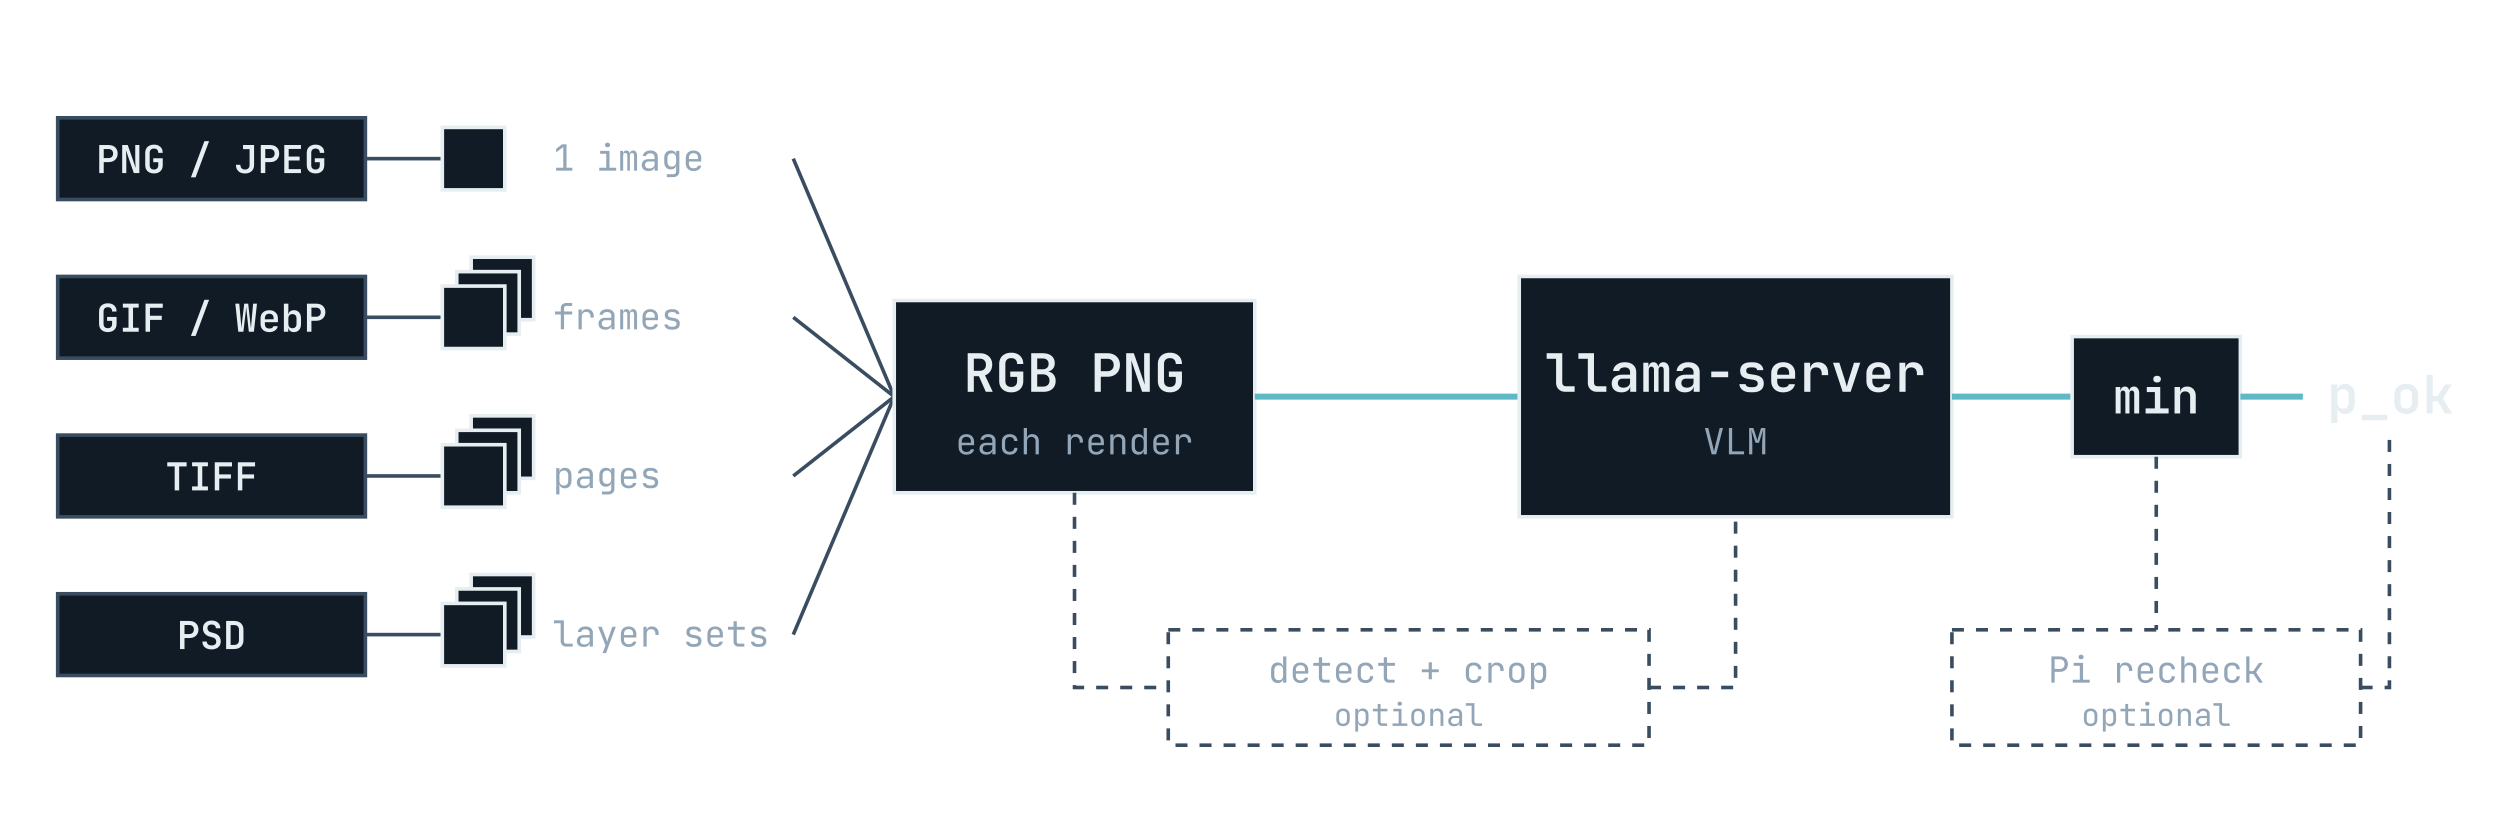
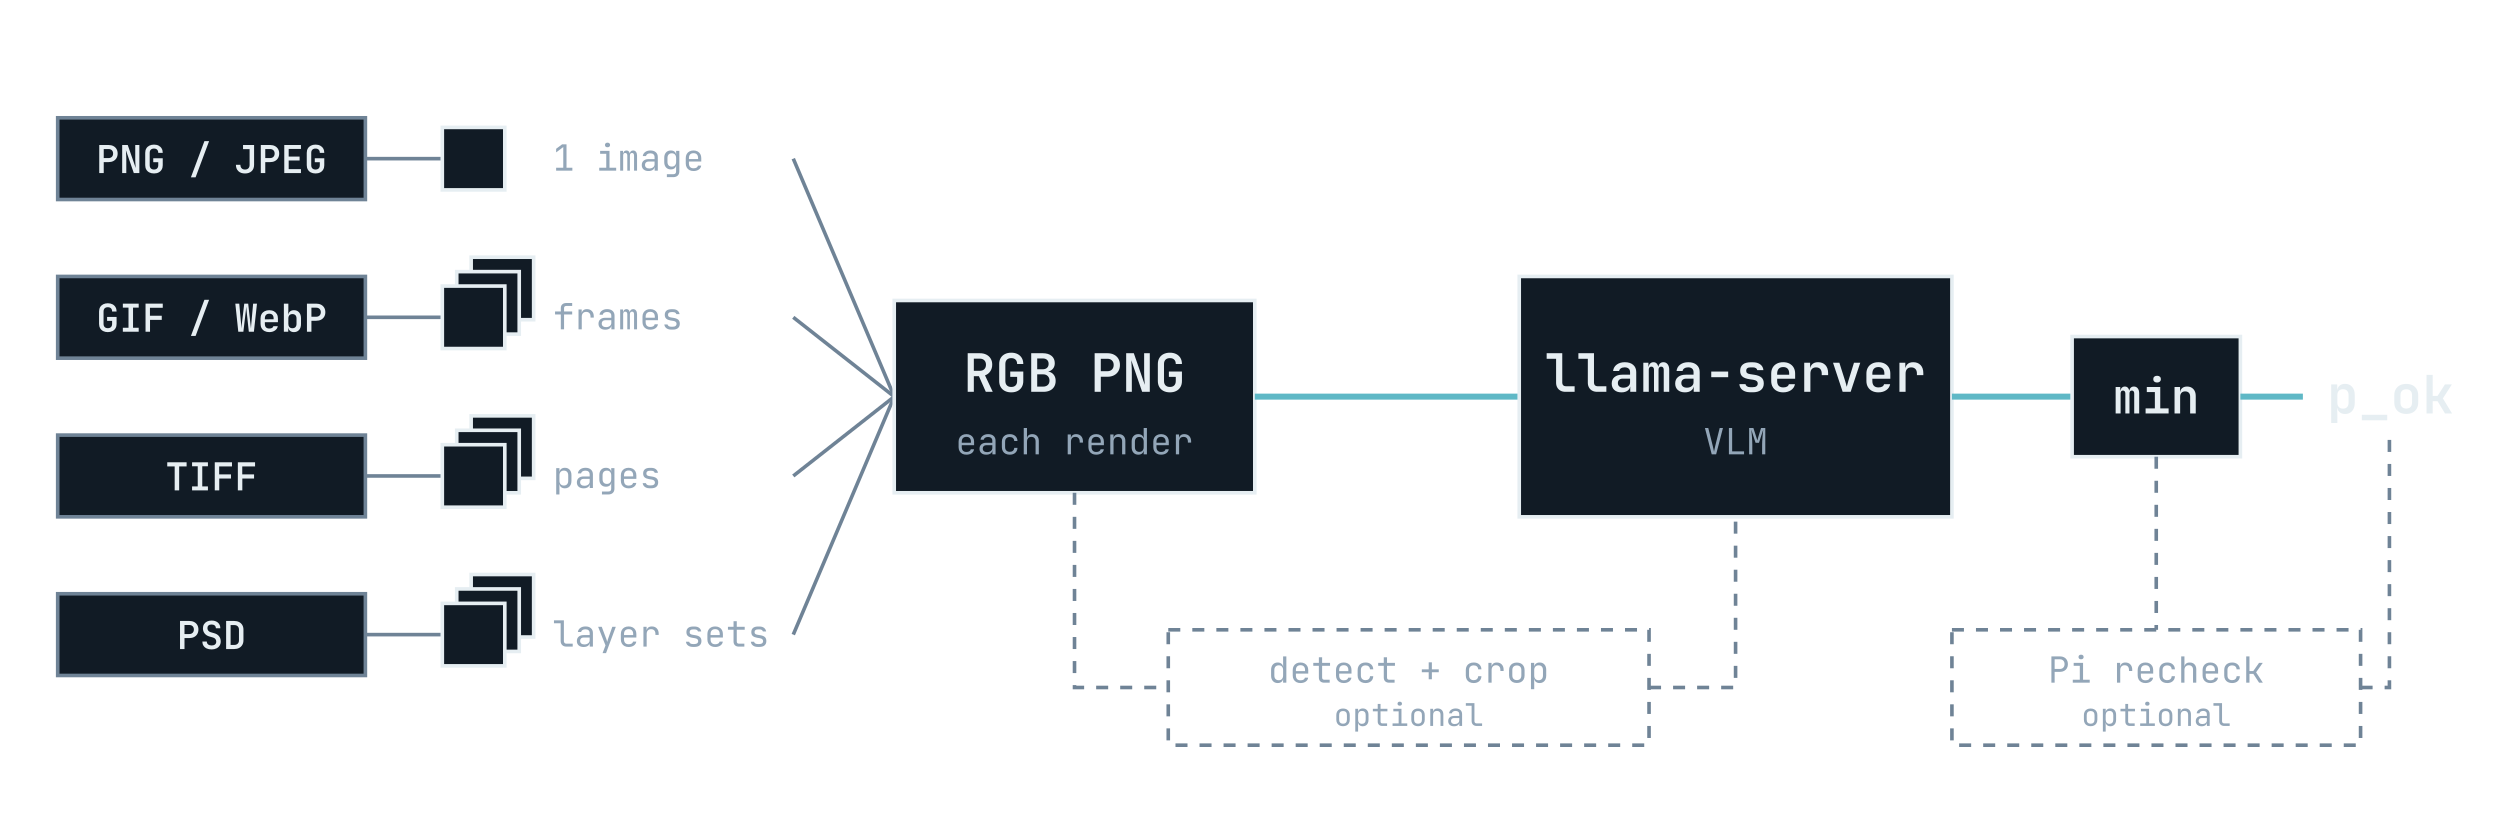
<svg xmlns="http://www.w3.org/2000/svg" width="1040" height="340" viewBox="0 0 1040 340" role="img" aria-labelledby="t">
  <defs>
    <path id="b80" d="M80.5 0V-730H321.7Q393.7 -730 447 -702.5Q500.2 -675 529.5 -625.1Q558.9 -575.2 558.9 -507.5Q558.9 -440.7 529.4 -390.4Q499.9 -340.2 446.8 -312.6Q393.8 -285 321.7 -285H197V0ZM197 -389.9H321.7Q375.7 -389.9 408.1 -421.9Q440.6 -453.9 440.6 -507.5Q440.6 -561.5 408.1 -593.3Q375.7 -625.1 321.7 -625.1H197Z" />
    <path id="b78" d="M76.7 0V-730H221.1L429 -131.6Q426.6 -161.9 423.4 -203.7Q420.2 -245.5 418.3 -289.5Q416.4 -333.6 416.4 -368.7V-730H523.3V0H378.9L172.4 -598.4Q174.9 -570.9 177.3 -531.1Q179.8 -491.3 181.7 -448.8Q183.6 -406.3 183.6 -370.2V0Z" />
    <path id="b71" d="M304.2 10Q234.9 10 183.5 -16.1Q132.1 -42.2 103.9 -90.6Q75.6 -139 75.6 -204.4V-525.6Q75.6 -592 103.9 -639.9Q132.1 -687.8 183.5 -713.9Q234.9 -740 304.2 -740Q373.5 -740 424.4 -713.6Q475.3 -687.2 503.3 -639.4Q531.3 -591.7 531.3 -525.6H414.7Q414.7 -579.6 385.7 -608.5Q356.6 -637.3 303.9 -637.3Q251.2 -637.3 221.7 -608.7Q192.2 -580 192.2 -526.1V-204.4Q192.2 -150.9 221.7 -121.5Q251.2 -92.1 303.9 -92.1Q356.6 -92.1 385.7 -121.5Q414.7 -151 414.7 -204.6V-282.5H284.4V-384.4H531.3V-204.4Q531.3 -139.4 503.3 -91.1Q475.3 -42.8 424.4 -16.4Q373.5 10 304.2 10Z" />
    <path id="b47" d="M63.9 110 414.5 -830H536.1L185.5 110Z" />
    <path id="b74" d="M270 10.4Q160.6 10.4 97.3 -50.1Q33.9 -110.7 33.9 -214.4H150.5Q150.5 -156.7 182.2 -124.2Q214 -91.7 270 -91.7Q326 -91.7 357.8 -123.8Q389.5 -155.8 389.5 -213.5V-622.3H218.9V-730H506.1V-213.5Q506.1 -109.7 442.6 -49.6Q379.1 10.4 270 10.4Z" />
    <path id="b69" d="M91.1 0V-730H524.4V-627.6H205.8V-429.1H489.4V-327.3H205.8V-102.4H524.4V0Z" />
    <path id="r49" d="M90 0V-82H288V-655L90 -507V-607L255 -730H378V-82H540V0Z" />
    <path id="r105" d="M85 0V-82H280V-468H110V-550H370V-82H555V0ZM315 -649Q282 -649 263 -666Q244 -683 244 -712Q244 -742 263 -759.5Q282 -777 315 -777Q348 -777 367 -759.5Q386 -742 386 -712Q386 -683 367 -666Q348 -649 315 -649Z" />
    <path id="r109" d="M66 0V-550H145V-484H163L149 -460Q149 -506 173.5 -533Q198 -560 240 -560Q286 -560 311 -526Q336 -492 336 -430L309 -484H351L332 -460Q332 -506 357.5 -533Q383 -560 425 -560Q477 -560 505.5 -521Q534 -482 534 -418V0H451V-419Q451 -453 436.5 -472Q422 -491 394 -491Q367 -491 351.5 -472.5Q336 -454 336 -420V0H264V-419Q264 -454 248.5 -472.5Q233 -491 205 -491Q177 -491 163 -472.5Q149 -454 149 -420V0Z" />
    <path id="r97" d="M252 10Q165 10 115 -34.5Q65 -79 65 -155Q65 -232 115 -276Q165 -320 250 -320H420V-375Q420 -426 389.5 -453.5Q359 -481 303 -481Q254 -481 221 -460.5Q188 -440 183 -405H93Q102 -476 160 -518Q218 -560 305 -560Q400 -560 455 -511Q510 -462 510 -378V0H422V-105H407L422 -120Q422 -60 375.5 -25Q329 10 252 10ZM274 -61Q338 -61 379 -93Q420 -125 420 -175V-253H252Q207 -253 181 -228Q155 -203 155 -160Q155 -114 186.5 -87.5Q218 -61 274 -61Z" />
    <path id="r103" d="M161 180V98H336Q378 98 397.5 79Q417 60 417 20V-50L419 -150H401L418 -165Q418 -105 378 -70Q338 -35 271 -35Q186 -35 137 -90.5Q88 -146 88 -240V-356Q88 -450 137 -505Q186 -560 271 -560Q338 -560 378 -525Q418 -490 418 -430L401 -445H418V-550H507V20Q507 94 461.5 137Q416 180 335 180ZM298 -113Q354 -113 386 -148Q418 -183 418 -245V-350Q418 -412 386 -447Q354 -482 298 -482Q241 -482 209.5 -448Q178 -414 178 -350V-245Q178 -181 209.5 -147Q241 -113 298 -113Z" />
    <path id="r101" d="M300 10Q235 10 186.5 -16Q138 -42 111.5 -89.5Q85 -137 85 -200V-350Q85 -414 111.5 -461Q138 -508 186.5 -534Q235 -560 300 -560Q365 -560 413.5 -534Q462 -508 488.5 -461Q515 -414 515 -350V-253H173V-200Q173 -135 206 -100.5Q239 -66 300 -66Q352 -66 384 -84.5Q416 -103 423 -140H513Q504 -71 445.5 -30.5Q387 10 300 10ZM427 -313V-350Q427 -415 394.5 -450Q362 -485 300 -485Q239 -485 206 -450Q173 -415 173 -350V-321H434Z" />
    <path id="b73" d="M93.9 0V-103.2H241.2V-626.8H93.9V-730H506.1V-626.8H358.8V-103.2H506.1V0Z" />
    <path id="b70" d="M83.9 0V-730.6H531.6V-622.9H198.5V-415.7H505.6V-308.1H200.5V0Z" />
    <path id="b87" d="M95.3 0 18.4 -730H120.7L167.8 -213Q169.3 -194.6 170.9 -170.2Q172.4 -145.8 173.9 -121.9Q175.4 -98 175.4 -80.5Q177.4 -98 179.4 -121.9Q181.3 -145.8 184 -170.2Q186.8 -194.6 188.9 -213L250.7 -730H353L410.6 -213Q413.1 -194.6 415.6 -170.2Q418.1 -145.8 421.1 -121.9Q424 -98 425.4 -80.5Q426.4 -98 427.7 -121.9Q429 -145.8 430.8 -170.2Q432.7 -194.6 434.2 -213L481.1 -730H581.6L501.4 0H369.4L313.1 -521.2Q311.1 -541.6 308.8 -566Q306.6 -590.4 304.6 -614.3Q302.6 -638.2 301.1 -655.1Q300.1 -638.2 297.8 -614.3Q295.6 -590.4 293.6 -566Q291.6 -541.6 289 -521.2L227.8 0Z" />
    <path id="b101" d="M300.4 10Q231.9 10 180.7 -16.7Q129.6 -43.3 101.8 -91.7Q73.9 -140.1 73.9 -204.4V-345.6Q73.9 -410.5 101.8 -458.6Q129.6 -506.7 180.7 -533.3Q231.9 -560 300.4 -560Q369 -560 419.7 -533.3Q470.4 -506.7 498.2 -458.6Q526.1 -410.5 526.1 -345.6V-247.2H186.3V-204.4Q186.3 -145.2 215.7 -114.2Q245.2 -83.3 301.3 -83.3Q345.8 -83.3 373.2 -98.9Q400.5 -114.5 407.5 -144.4H522.7Q509.8 -74.1 449 -32Q388.3 10 300.4 10ZM413.7 -314.8V-346.5Q413.7 -405.3 385.2 -436.7Q356.7 -468.2 300.4 -468.2Q244.8 -468.2 215.5 -436.3Q186.3 -404.4 186.3 -345.6V-322.8L422.1 -323.7Z" />
    <path id="b98" d="M343.1 10Q275.1 10 234.9 -27.8Q194.8 -65.7 194.8 -132.2L220.4 -105H194.8V0H80.5V-730H197V-574.4L193.7 -445H220.4L194.8 -417.8Q194.8 -483.8 235.2 -521.9Q275.6 -560 343.1 -560Q426.1 -560 476.1 -503.5Q526.1 -446.9 526.1 -350.6V-198.9Q526.1 -102.7 476.1 -46.3Q426.1 10 343.1 10ZM302.4 -91Q352.8 -91 381.2 -120.4Q409.5 -149.7 409.5 -204.4V-345.6Q409.5 -400.3 381.2 -429.6Q352.8 -459 302.4 -459Q253.6 -459 225.3 -429.1Q197 -399.2 197 -345.6V-204.4Q197 -150.8 225.3 -120.9Q253.6 -91 302.4 -91Z" />
    <path id="r102" d="M220 0V-413H60V-495H220V-590Q220 -655 261 -692.5Q302 -730 374 -730H535V-648H374Q343 -648 326.5 -633.5Q310 -619 310 -590V-495H535V-413H310V0Z" />
    <path id="r114" d="M111 0V-550H199V-445H220L191 -380Q191 -469 229.5 -514.5Q268 -560 344 -560Q431 -560 482.5 -505.5Q534 -451 534 -358V-325H444V-350Q444 -415 412.5 -449.5Q381 -484 323 -484Q266 -484 233.5 -449Q201 -414 201 -350V0Z" />
    <path id="r115" d="M283 8Q227 8 185.5 -9.5Q144 -27 119.5 -59Q95 -91 90 -135H180Q186 -106 212.5 -89Q239 -72 283 -72H325Q378 -72 404 -93.5Q430 -115 430 -151Q430 -186 406.5 -206.5Q383 -227 337 -234L263 -246Q182 -260 142.5 -296.5Q103 -333 103 -403Q103 -477 150 -517.5Q197 -558 291 -558H329Q408 -558 456 -521Q504 -484 514 -421H424Q418 -447 394 -462.5Q370 -478 329 -478H291Q240 -478 216.5 -459Q193 -440 193 -402Q193 -368 213 -352Q233 -336 276 -329L350 -317Q439 -303 479.5 -265Q520 -227 520 -155Q520 -79 471.5 -35.5Q423 8 325 8Z" />
    <path id="b84" d="M241.7 0V-622.9H48.4V-730.6H551.6V-622.9H358.3V0Z" />
    <path id="r112" d="M92 180V-550H182V-445H200L182 -424Q182 -487 223.5 -523.5Q265 -560 333 -560Q416 -560 465.5 -505.5Q515 -451 515 -356V-195Q515 -132 492.5 -86Q470 -40 429.5 -15Q389 10 333 10Q266 10 224 -27Q182 -64 182 -126L200 -105H180L182 20V180ZM303 -68Q360 -68 392.5 -102Q425 -136 425 -200V-350Q425 -414 392.5 -448Q360 -482 303 -482Q248 -482 215 -447Q182 -412 182 -350V-200Q182 -138 215 -103Q248 -68 303 -68Z" />
    <path id="b83" d="M302.2 10Q228 10 174.1 -14.9Q120.1 -39.8 90.8 -85.7Q61.5 -131.5 60.9 -194.4H177.5Q177.5 -147.4 211 -120Q244.5 -92.7 303.6 -92.7Q359.5 -92.7 391 -119.3Q422.5 -145.8 422.5 -192.9Q422.5 -231.6 400.6 -260.1Q378.6 -288.7 338.1 -299.5L250.2 -324.3Q167.2 -346.9 121.9 -403.3Q76.5 -459.7 76.5 -538.5Q76.5 -599.7 104.3 -645Q132.2 -690.2 182.8 -715.4Q233.5 -740.6 302.5 -740.6Q405.5 -740.6 466.9 -686.2Q528.2 -631.8 528.7 -540.6H412.2Q412.2 -586.2 383.2 -612Q354.3 -637.9 301 -637.9Q249.7 -637.9 221.4 -613.6Q193.1 -589.4 193.1 -545.6Q193.1 -506.3 214.6 -478Q236.2 -449.6 276.3 -438.3L366.6 -412.5Q450.2 -389.9 494.6 -333.8Q539.1 -277.7 539.1 -197.1Q539.1 -135.3 509.5 -88.5Q480 -41.8 426.8 -15.9Q373.7 10 302.2 10Z" />
    <path id="b68" d="M79.2 0V-730H289.4Q362.6 -730 416.3 -702.1Q470 -674.2 499.9 -623.7Q529.7 -573.1 529.7 -504.4V-226.6Q529.7 -158.3 499.9 -107.3Q470 -56.2 416.3 -28.1Q362.6 0 289.4 0ZM195.7 -106.6H289.4Q346.6 -106.6 379.9 -138.7Q413.1 -170.8 413.1 -226.6V-504.4Q413.1 -559.2 379.9 -591.3Q346.6 -623.4 289.4 -623.4H195.7Z" />
    <path id="r108" d="M375 0Q327 0 291 -19Q255 -38 235 -73Q215 -108 215 -155V-648H30V-730H305V-155Q305 -121 324 -101.5Q343 -82 375 -82H550V0Z" />
    <path id="r121" d="M178 180 259 -34 55 -550H155L283 -210Q290 -193 296 -169.5Q302 -146 306 -130Q310 -146 316 -169.5Q322 -193 328 -210L448 -550H545L274 180Z" />
    <path id="r116" d="M360 0Q289 0 249.5 -38Q210 -76 210 -145V-468H55V-550H210V-705H300V-550H520V-468H300V-145Q300 -82 360 -82H510V0Z" />
    <path id="b82" d="M80.1 0V-730H310Q380.8 -730 433.3 -703.3Q485.9 -676.6 514.9 -628.2Q543.9 -579.9 543.9 -514.7Q543.9 -442 507.1 -387.7Q470.4 -333.4 407.5 -311.1L553.9 0H422.6L292.4 -295H196.2V0ZM196.2 -397.6H310Q363.4 -397.6 394.5 -428.5Q425.6 -459.3 425.6 -511.6Q425.6 -565.3 394.5 -596.3Q363.4 -627.3 310 -627.3H196.2Z" />
    <path id="b66" d="M81.1 0V-730H300.4Q405.3 -730 466 -679.8Q526.7 -629.6 526.7 -541.9Q526.7 -492.6 505.1 -456.1Q483.4 -419.7 445.3 -399.7Q407.3 -379.7 357.7 -380.1V-387.2Q411.7 -388.2 453.3 -367Q494.9 -345.8 519.1 -305Q543.3 -264.2 543.3 -206.5Q543.3 -143.6 515.3 -97Q487.3 -50.3 435.8 -25.2Q384.2 0 312.8 0ZM194.3 -98.7H304.6Q361.2 -98.7 394 -128.9Q426.8 -159.1 426.8 -211.8Q426.8 -265.6 394 -298.2Q361.2 -330.8 304.6 -330.8H194.3ZM194.3 -426.5H299.2Q350.7 -426.5 380.5 -454.2Q410.3 -481.8 410.3 -529.1Q410.3 -576.8 380.8 -604.1Q351.3 -631.3 299.6 -631.3H194.3Z" />
    <path id="r99" d="M304 10Q238 10 188.5 -15Q139 -40 112 -87.5Q85 -135 85 -200V-350Q85 -416 112 -463Q139 -510 188.5 -535Q238 -560 304 -560Q399 -560 457 -509Q515 -458 518 -370H428Q425 -423 392.5 -451.5Q360 -480 304 -480Q245 -480 210 -446.5Q175 -413 175 -351V-200Q175 -138 210 -104Q245 -70 304 -70Q360 -70 392.5 -99Q425 -128 428 -180H518Q515 -92 457 -41Q399 10 304 10Z" />
    <path id="r104" d="M92 0V-730H182V-550V-445H201L182 -424Q182 -489 221 -524.5Q260 -560 329 -560Q412 -560 461 -509Q510 -458 510 -370V0H420V-360Q420 -419 388.5 -451.5Q357 -484 303 -484Q247 -484 214.5 -449Q182 -414 182 -350V0Z" />
    <path id="r110" d="M92 0V-550H182V-445H201L182 -424Q182 -489 221 -524.5Q260 -560 329 -560Q412 -560 461 -509Q510 -458 510 -370V0H420V-360Q420 -419 388.5 -450.5Q357 -482 303 -482Q247 -482 214.5 -448Q182 -414 182 -350V0Z" />
    <path id="r100" d="M268 10Q186 10 135.5 -45Q85 -100 85 -194V-355Q85 -450 135 -505Q185 -560 268 -560Q336 -560 377 -523Q418 -486 418 -424L400 -445H420L418 -570V-730H508V0H418V-105H400L418 -126Q418 -63 377 -26.5Q336 10 268 10ZM298 -68Q354 -68 386 -103Q418 -138 418 -200V-350Q418 -412 386 -447Q354 -482 298 -482Q241 -482 208 -448Q175 -414 175 -350V-200Q175 -136 208 -102Q241 -68 298 -68Z" />
    <path id="b108" d="M381.6 0Q329.2 0 289.7 -21.4Q250.1 -42.9 228.1 -81.9Q206.1 -120.8 206.1 -172.7V-624.5H27.8V-730H322.7V-172.7Q322.7 -141.8 340.6 -123.6Q358.5 -105.5 388.3 -105.5H556.6V0Z" />
    <path id="b97" d="M241.9 10Q156.6 10 107.3 -34.7Q57.9 -79.5 57.9 -155.9Q57.9 -235.5 111.2 -279.8Q164.6 -324 259.7 -324H405V-372.8Q405 -415.4 378 -439.1Q351 -462.9 303 -462.9Q260.4 -462.9 231.7 -444.3Q203 -425.8 198 -393.9H83.7Q92.7 -470.2 153.1 -515.1Q213.6 -560 306.3 -560Q405.8 -560 463.6 -509.9Q521.5 -459.8 521.5 -374.5V0H408.3V-98.4H389.3L408.7 -122.2Q408.7 -61.2 363.1 -25.6Q317.5 10 241.9 10ZM278.9 -78.3Q334.1 -78.3 369.5 -106.5Q405 -134.7 405 -179.4V-249H262.2Q222 -249 198.3 -226.5Q174.5 -203.9 174.5 -165.8Q174.5 -125.1 202.1 -101.7Q229.7 -78.3 278.9 -78.3Z" />
    <path id="b109" d="M55.4 0V-550H151.6V-477.8H172.3L156.1 -458.2Q156.1 -504.7 181.7 -532.3Q207.3 -560 248.4 -560Q293.1 -560 317.6 -524.7Q342.2 -489.3 342.2 -427.8L319.2 -477.8H355L340.4 -458.2Q340.4 -504.7 366.1 -532.3Q391.9 -560 434.7 -560Q485.9 -560 515.5 -521.7Q545.1 -483.3 545.1 -418.9V0H441.7V-415Q441.7 -444.1 429.2 -460.3Q416.7 -476.4 392.7 -476.4Q369.2 -476.4 356.1 -460.6Q343.1 -444.7 343.1 -415.6V0H257.4V-415Q257.4 -444.7 244.3 -460.6Q231.2 -476.4 207.2 -476.4Q183.2 -476.4 171 -460.6Q158.7 -444.7 158.7 -415.6V0Z" />
    <path id="b45" d="M140 -276.7V-383.3H460V-276.7Z" />
    <path id="b115" d="M280.3 8.9Q219 8.9 173.3 -10.4Q127.6 -29.7 101.4 -64.3Q75.1 -99 72.3 -146.1H188.9Q192.2 -119.3 216.5 -103.4Q240.8 -87.5 280.3 -87.5H323.2Q370.9 -87.5 394.9 -106.1Q418.9 -124.7 418.9 -156.8Q418.9 -187.3 397.4 -204.7Q375.9 -222.1 332.6 -228.2L263 -238.5Q172.3 -252 129.4 -288.8Q86.6 -325.5 86.6 -398.1Q86.6 -474.8 137.2 -516.8Q187.7 -558.9 287 -558.9H325Q413.8 -558.9 467.1 -518.8Q520.4 -478.7 525.9 -410.8H409.4Q406.1 -434.2 384 -448.3Q362 -462.5 325 -462.5H287Q242.2 -462.5 221.6 -446.4Q201 -430.3 201 -398Q201 -368.9 219 -354.7Q237 -340.4 276 -334.3L347.8 -323.6Q443.4 -310.1 488.4 -271.6Q533.3 -233.2 533.3 -159Q533.3 -79.4 480.6 -35.3Q427.9 8.9 323.2 8.9Z" />
    <path id="b114" d="M98.2 0V-550H209.2V-445H237.7L202.5 -380.4Q202.5 -469.4 242.1 -514.7Q281.7 -560 359 -560Q447.8 -560 498.9 -505.3Q549.9 -450.6 549.9 -354.5V-316.1H429V-345.6Q429 -401.7 400.6 -432Q372.1 -462.3 321.7 -462.3Q270.9 -462.3 242.8 -431.7Q214.7 -401.2 214.7 -345.6V0Z" />
    <path id="b118" d="M224.8 0 42.6 -550H162.5L271.2 -207Q280.9 -176.2 289.4 -144.6Q298 -113 302 -94.7Q307 -113 315.3 -144.6Q323.7 -176.2 332.3 -206.6L439 -550H557.4L376 0Z" />
    <path id="r86" d="M238 0 50 -730H143L267 -234Q280 -182 289 -137.5Q298 -93 302 -70Q306 -93 314.5 -137.5Q323 -182 336 -234L459 -730H550L361 0Z" />
    <path id="r76" d="M115 0V-730H205V-82H535V0Z" />
    <path id="r77" d="M76 0V-730H194L270 -494Q281 -462 290 -430.5Q299 -399 303 -382Q308 -399 316 -430.5Q324 -462 334 -495L406 -730H524V0H436V-265Q436 -309 439 -365Q442 -421 447 -479.5Q452 -538 457.5 -591.5Q463 -645 467 -685L349 -320H254L135 -685Q140 -646 145 -594.5Q150 -543 154 -485.5Q158 -428 161 -371Q164 -314 164 -265V0Z" />
    <path id="b105" d="M78.4 0V-105.9H271.1V-444.5H103.4V-550H383.3V-105.9H557.2V0ZM317.2 -643.7Q280.7 -643.7 259.2 -662.5Q237.8 -681.3 237.8 -713.3Q237.8 -746 259.2 -765Q280.7 -784.1 317.2 -784.1Q353.8 -784.1 375.2 -765Q396.6 -746 396.6 -713.3Q396.6 -681.3 375.2 -662.5Q353.8 -643.7 317.2 -643.7Z" />
    <path id="b110" d="M80.5 0V-550H194.8V-445H224.9L194.8 -417.8Q194.8 -485 234.3 -522.5Q273.7 -560 342.3 -560Q423.9 -560 472.7 -506.8Q521.5 -453.6 521.5 -363.4V0H405V-351.1Q405 -403.1 377.4 -431Q349.9 -459 301.7 -459Q252.8 -459 224.9 -429.6Q197 -400.3 197 -345.6V0Z" />
    <path id="b112" d="M80.5 180V-550H194.8V-445H220.4L194.8 -417.8Q194.8 -484.3 235.2 -522.2Q275.6 -560 343.6 -560Q426.6 -560 476.3 -503.7Q526.1 -447.5 526.1 -351.1V-199.4Q526.1 -135.5 503.6 -88.4Q481.1 -41.3 440.3 -15.7Q399.6 10 343.6 10Q276.2 10 235.5 -28.1Q194.8 -66.2 194.8 -132.2L220.4 -105H193.7L197 24.4V180ZM303 -91Q353.4 -91 381.4 -120.4Q409.5 -149.7 409.5 -204.4V-345.6Q409.5 -400.7 381.4 -429.9Q353.4 -459 303 -459Q254.2 -459 225.6 -429.1Q197 -399.2 197 -345.6V-204.4Q197 -150.8 225.6 -120.9Q254.2 -91 303 -91Z" />
    <path id="b95" d="M60 128.8V25H540V128.8Z" />
    <path id="b111" d="M300 8.9Q230.9 8.9 180.2 -17.2Q129.6 -43.3 101.8 -91.7Q73.9 -140.1 73.9 -205.5V-344.5Q73.9 -410.5 101.8 -458.6Q129.6 -506.7 180.2 -532.8Q230.9 -558.9 300 -558.9Q369.5 -558.9 420 -532.8Q470.4 -506.7 498.2 -458.6Q526.1 -410.5 526.1 -345V-205.5Q526.1 -140.1 498.2 -91.7Q470.4 -43.3 420 -17.2Q369.5 8.9 300 8.9ZM300 -93.2Q352.4 -93.2 380.9 -122Q409.5 -150.8 409.5 -205.5V-344.5Q409.5 -399.6 380.9 -428.2Q352.4 -456.8 300 -456.8Q248.6 -456.8 219.6 -428.2Q190.5 -399.6 190.5 -344.5V-205.5Q190.5 -150.8 219.6 -122Q248.6 -93.2 300 -93.2Z" />
    <path id="b107" d="M83.5 0V-730H200V-331.4H291.9L432 -550H563.3L392.5 -284.9L566.3 0H432.5L292 -232.2H200V0Z" />
    <path id="r43" d="M256 -95V-290H65V-370H256V-565H344V-370H535V-290H344V-95Z" />
    <path id="r111" d="M300 8Q234 8 186 -17Q138 -42 111.5 -89.5Q85 -137 85 -202V-348Q85 -414 111.5 -461Q138 -508 186 -533Q234 -558 300 -558Q366 -558 414 -533Q462 -508 488.5 -461Q515 -414 515 -349V-202Q515 -137 488.5 -89.5Q462 -42 414 -17Q366 8 300 8ZM300 -72Q359 -72 392 -105Q425 -138 425 -202V-348Q425 -412 392 -445Q359 -478 300 -478Q242 -478 208.5 -445Q175 -412 175 -348V-202Q175 -138 208.5 -105Q242 -72 300 -72Z" />
    <path id="r80" d="M92 0V-730H327Q395 -730 445 -703.5Q495 -677 522.5 -629Q550 -581 550 -515Q550 -450 522.5 -401.5Q495 -353 445 -326.5Q395 -300 327 -300H182V0ZM182 -381H327Q386 -381 421.5 -417.5Q457 -454 457 -515Q457 -577 421.5 -613Q386 -649 327 -649H182Z" />
    <path id="r107" d="M95 0V-730H185V-323H291L451 -550H554L369 -288L557 0H452L292 -245H185V0Z" />
  </defs>
  <g>
-     <rect x="24" y="49" width="128" height="34" fill="#111b25" stroke="#3a4d60" stroke-width="1.5" />
+     <rect x="24" y="49" width="128" height="34" fill="#111b25" stroke="#6f8396" stroke-width="1.5" />
    <g fill="#e6eef2">
      <use href="#b80" transform="translate(40 72) scale(0.016)" />
      <use href="#b78" transform="translate(49.6 72) scale(0.016)" />
      <use href="#b71" transform="translate(59.2 72) scale(0.016)" />
      <use href="#b47" transform="translate(78.4 72) scale(0.016)" />
      <use href="#b74" transform="translate(97.6 72) scale(0.016)" />
      <use href="#b80" transform="translate(107.2 72) scale(0.016)" />
      <use href="#b69" transform="translate(116.8 72) scale(0.016)" />
      <use href="#b71" transform="translate(126.4 72) scale(0.016)" />
    </g>
-     <path d="M152 66H184" stroke="#3a4d60" stroke-width="1.5" />
+     <path d="M152 66H184" stroke="#6f8396" stroke-width="1.5" />
  </g>
  <g>
    <rect x="184" y="53" width="26" height="26" fill="#111b25" stroke="#e6eef2" stroke-width="1.5" />
    <g fill="#93a6b8">
      <use href="#r49" transform="translate(230 71) scale(0.015)" />
      <use href="#r105" transform="translate(248 71) scale(0.015)" />
      <use href="#r109" transform="translate(257 71) scale(0.015)" />
      <use href="#r97" transform="translate(266 71) scale(0.015)" />
      <use href="#r103" transform="translate(275 71) scale(0.015)" />
      <use href="#r101" transform="translate(284 71) scale(0.015)" />
    </g>
  </g>
-   <path d="M330 66L372 165" fill="none" stroke="#3a4d60" stroke-width="1.5" />
-   <g>
-     <rect x="24" y="115" width="128" height="34" fill="#111b25" stroke="#3a4d60" stroke-width="1.5" />
+   <path d="M330 66L372 165" fill="none" stroke="#6f8396" stroke-width="1.5" />
+   <g>
+     <rect x="24" y="115" width="128" height="34" fill="#111b25" stroke="#6f8396" stroke-width="1.5" />
    <g fill="#e6eef2">
      <use href="#b71" transform="translate(40 138) scale(0.016)" />
      <use href="#b73" transform="translate(49.6 138) scale(0.016)" />
      <use href="#b70" transform="translate(59.2 138) scale(0.016)" />
      <use href="#b47" transform="translate(78.4 138) scale(0.016)" />
      <use href="#b87" transform="translate(97.6 138) scale(0.016)" />
      <use href="#b101" transform="translate(107.2 138) scale(0.016)" />
      <use href="#b98" transform="translate(116.8 138) scale(0.016)" />
      <use href="#b80" transform="translate(126.4 138) scale(0.016)" />
    </g>
-     <path d="M152 132H184" stroke="#3a4d60" stroke-width="1.5" />
+     <path d="M152 132H184" stroke="#6f8396" stroke-width="1.5" />
  </g>
  <g>
    <rect x="196" y="107" width="26" height="26" fill="#111b25" stroke="#e6eef2" stroke-width="1.5" />
    <rect x="190" y="113" width="26" height="26" fill="#111b25" stroke="#e6eef2" stroke-width="1.5" />
    <rect x="184" y="119" width="26" height="26" fill="#111b25" stroke="#e6eef2" stroke-width="1.5" />
    <g fill="#93a6b8">
      <use href="#r102" transform="translate(230 137) scale(0.015)" />
      <use href="#r114" transform="translate(239 137) scale(0.015)" />
      <use href="#r97" transform="translate(248 137) scale(0.015)" />
      <use href="#r109" transform="translate(257 137) scale(0.015)" />
      <use href="#r101" transform="translate(266 137) scale(0.015)" />
      <use href="#r115" transform="translate(275 137) scale(0.015)" />
    </g>
  </g>
-   <path d="M330 132L372 165" fill="none" stroke="#3a4d60" stroke-width="1.5" />
-   <g>
-     <rect x="24" y="181" width="128" height="34" fill="#111b25" stroke="#3a4d60" stroke-width="1.5" />
+   <path d="M330 132L372 165" fill="none" stroke="#6f8396" stroke-width="1.5" />
+   <g>
+     <rect x="24" y="181" width="128" height="34" fill="#111b25" stroke="#6f8396" stroke-width="1.5" />
    <g fill="#e6eef2">
      <use href="#b84" transform="translate(68.8 204) scale(0.016)" />
      <use href="#b73" transform="translate(78.4 204) scale(0.016)" />
      <use href="#b70" transform="translate(88 204) scale(0.016)" />
      <use href="#b70" transform="translate(97.6 204) scale(0.016)" />
    </g>
-     <path d="M152 198H184" stroke="#3a4d60" stroke-width="1.5" />
+     <path d="M152 198H184" stroke="#6f8396" stroke-width="1.5" />
  </g>
  <g>
    <rect x="196" y="173" width="26" height="26" fill="#111b25" stroke="#e6eef2" stroke-width="1.5" />
    <rect x="190" y="179" width="26" height="26" fill="#111b25" stroke="#e6eef2" stroke-width="1.5" />
    <rect x="184" y="185" width="26" height="26" fill="#111b25" stroke="#e6eef2" stroke-width="1.5" />
    <g fill="#93a6b8">
      <use href="#r112" transform="translate(230 203) scale(0.015)" />
      <use href="#r97" transform="translate(239 203) scale(0.015)" />
      <use href="#r103" transform="translate(248 203) scale(0.015)" />
      <use href="#r101" transform="translate(257 203) scale(0.015)" />
      <use href="#r115" transform="translate(266 203) scale(0.015)" />
    </g>
  </g>
-   <path d="M330 198L372 165" fill="none" stroke="#3a4d60" stroke-width="1.5" />
-   <g>
-     <rect x="24" y="247" width="128" height="34" fill="#111b25" stroke="#3a4d60" stroke-width="1.5" />
+   <path d="M330 198L372 165" fill="none" stroke="#6f8396" stroke-width="1.5" />
+   <g>
+     <rect x="24" y="247" width="128" height="34" fill="#111b25" stroke="#6f8396" stroke-width="1.5" />
    <g fill="#e6eef2">
      <use href="#b80" transform="translate(73.6 270) scale(0.016)" />
      <use href="#b83" transform="translate(83.2 270) scale(0.016)" />
      <use href="#b68" transform="translate(92.8 270) scale(0.016)" />
    </g>
-     <path d="M152 264H184" stroke="#3a4d60" stroke-width="1.5" />
+     <path d="M152 264H184" stroke="#6f8396" stroke-width="1.5" />
  </g>
  <g>
    <rect x="196" y="239" width="26" height="26" fill="#111b25" stroke="#e6eef2" stroke-width="1.5" />
    <rect x="190" y="245" width="26" height="26" fill="#111b25" stroke="#e6eef2" stroke-width="1.5" />
    <rect x="184" y="251" width="26" height="26" fill="#111b25" stroke="#e6eef2" stroke-width="1.5" />
    <g fill="#93a6b8">
      <use href="#r108" transform="translate(230 269) scale(0.015)" />
      <use href="#r97" transform="translate(239 269) scale(0.015)" />
      <use href="#r121" transform="translate(248 269) scale(0.015)" />
      <use href="#r101" transform="translate(257 269) scale(0.015)" />
      <use href="#r114" transform="translate(266 269) scale(0.015)" />
      <use href="#r115" transform="translate(284 269) scale(0.015)" />
      <use href="#r101" transform="translate(293 269) scale(0.015)" />
      <use href="#r116" transform="translate(302 269) scale(0.015)" />
      <use href="#r115" transform="translate(311 269) scale(0.015)" />
    </g>
  </g>
-   <path d="M330 264L372 165" fill="none" stroke="#3a4d60" stroke-width="1.5" />
+   <path d="M330 264L372 165" fill="none" stroke="#6f8396" stroke-width="1.5" />
  <g>
    <rect x="372" y="125" width="150" height="80" fill="#111b25" stroke="#e6eef2" stroke-width="1.5" />
    <g fill="#e6eef2">
      <use href="#b82" transform="translate(400.8 163) scale(0.022)" />
      <use href="#b71" transform="translate(414 163) scale(0.022)" />
      <use href="#b66" transform="translate(427.2 163) scale(0.022)" />
      <use href="#b80" transform="translate(453.6 163) scale(0.022)" />
      <use href="#b78" transform="translate(466.8 163) scale(0.022)" />
      <use href="#b71" transform="translate(480 163) scale(0.022)" />
    </g>
    <g fill="#93a6b8">
      <use href="#r101" transform="translate(397.5 189) scale(0.015)" />
      <use href="#r97" transform="translate(406.5 189) scale(0.015)" />
      <use href="#r99" transform="translate(415.5 189) scale(0.015)" />
      <use href="#r104" transform="translate(424.5 189) scale(0.015)" />
      <use href="#r114" transform="translate(442.5 189) scale(0.015)" />
      <use href="#r101" transform="translate(451.5 189) scale(0.015)" />
      <use href="#r110" transform="translate(460.5 189) scale(0.015)" />
      <use href="#r100" transform="translate(469.5 189) scale(0.015)" />
      <use href="#r101" transform="translate(478.5 189) scale(0.015)" />
      <use href="#r114" transform="translate(487.5 189) scale(0.015)" />
    </g>
  </g>
  <path d="M522 165H632" stroke="#5fb8c6" stroke-width="2.5" />
  <g>
    <rect x="632" y="115" width="180" height="100" fill="#111b25" stroke="#e6eef2" stroke-width="1.5" />
    <g fill="#e6eef2">
      <use href="#b108" transform="translate(642.8 163) scale(0.022)" />
      <use href="#b108" transform="translate(656 163) scale(0.022)" />
      <use href="#b97" transform="translate(669.2 163) scale(0.022)" />
      <use href="#b109" transform="translate(682.4 163) scale(0.022)" />
      <use href="#b97" transform="translate(695.6 163) scale(0.022)" />
      <use href="#b45" transform="translate(708.8 163) scale(0.022)" />
      <use href="#b115" transform="translate(722 163) scale(0.022)" />
      <use href="#b101" transform="translate(735.2 163) scale(0.022)" />
      <use href="#b114" transform="translate(748.4 163) scale(0.022)" />
      <use href="#b118" transform="translate(761.6 163) scale(0.022)" />
      <use href="#b101" transform="translate(774.8 163) scale(0.022)" />
      <use href="#b114" transform="translate(788 163) scale(0.022)" />
    </g>
    <g fill="#93a6b8">
      <use href="#r86" transform="translate(708.5 189) scale(0.015)" />
      <use href="#r76" transform="translate(717.5 189) scale(0.015)" />
      <use href="#r77" transform="translate(726.5 189) scale(0.015)" />
    </g>
  </g>
  <path d="M812 165H862" stroke="#5fb8c6" stroke-width="2.5" />
  <g>
    <rect x="862" y="140" width="70" height="50" fill="#111b25" stroke="#e6eef2" stroke-width="1.5" />
    <g fill="#e6eef2">
      <use href="#b109" transform="translate(879 172) scale(0.02)" />
      <use href="#b105" transform="translate(891 172) scale(0.02)" />
      <use href="#b110" transform="translate(903 172) scale(0.02)" />
    </g>
  </g>
  <path d="M932 165H958" stroke="#5fb8c6" stroke-width="2.5" />
  <g>
    <g fill="#e6eef2">
      <use href="#b112" transform="translate(968 172) scale(0.022)" />
      <use href="#b95" transform="translate(981.2 172) scale(0.022)" />
      <use href="#b111" transform="translate(994.4 172) scale(0.022)" />
      <use href="#b107" transform="translate(1007.6 172) scale(0.022)" />
    </g>
  </g>
  <g>
-     <path d="M447 205V286H486M686 286H722V215" fill="none" stroke="#3a4d60" stroke-width="1.5" stroke-dasharray="5 5" />
-     <rect x="486" y="262" width="200" height="48" fill="none" stroke="#3a4d60" stroke-width="1.5" stroke-dasharray="5 5" />
+     <path d="M447 205V286H486M686 286H722V215" fill="none" stroke="#6f8396" stroke-width="1.5" stroke-dasharray="5 5" />
+     <rect x="486" y="262" width="200" height="48" fill="none" stroke="#6f8396" stroke-width="1.5" stroke-dasharray="5 5" />
    <g fill="#93a6b8">
      <use href="#r100" transform="translate(527.5 284) scale(0.015)" />
      <use href="#r101" transform="translate(536.5 284) scale(0.015)" />
      <use href="#r116" transform="translate(545.5 284) scale(0.015)" />
      <use href="#r101" transform="translate(554.5 284) scale(0.015)" />
      <use href="#r99" transform="translate(563.5 284) scale(0.015)" />
      <use href="#r116" transform="translate(572.5 284) scale(0.015)" />
      <use href="#r43" transform="translate(590.5 284) scale(0.015)" />
      <use href="#r99" transform="translate(608.5 284) scale(0.015)" />
      <use href="#r114" transform="translate(617.5 284) scale(0.015)" />
      <use href="#r111" transform="translate(626.5 284) scale(0.015)" />
      <use href="#r112" transform="translate(635.5 284) scale(0.015)" />
    </g>
    <g fill="#93a6b8">
      <use href="#r111" transform="translate(554.8 302) scale(0.013)" />
      <use href="#r112" transform="translate(562.6 302) scale(0.013)" />
      <use href="#r116" transform="translate(570.4 302) scale(0.013)" />
      <use href="#r105" transform="translate(578.2 302) scale(0.013)" />
      <use href="#r111" transform="translate(586 302) scale(0.013)" />
      <use href="#r110" transform="translate(593.8 302) scale(0.013)" />
      <use href="#r97" transform="translate(601.6 302) scale(0.013)" />
      <use href="#r108" transform="translate(609.4 302) scale(0.013)" />
    </g>
-     <path d="M897 190V262M982 286H994V183" fill="none" stroke="#3a4d60" stroke-width="1.5" stroke-dasharray="5 5" />
-     <rect x="812" y="262" width="170" height="48" fill="none" stroke="#3a4d60" stroke-width="1.5" stroke-dasharray="5 5" />
+     <path d="M897 190V262M982 286H994V183" fill="none" stroke="#6f8396" stroke-width="1.5" stroke-dasharray="5 5" />
+     <rect x="812" y="262" width="170" height="48" fill="none" stroke="#6f8396" stroke-width="1.5" stroke-dasharray="5 5" />
    <g fill="#93a6b8">
      <use href="#r80" transform="translate(852 284) scale(0.015)" />
      <use href="#r105" transform="translate(861 284) scale(0.015)" />
      <use href="#r114" transform="translate(879 284) scale(0.015)" />
      <use href="#r101" transform="translate(888 284) scale(0.015)" />
      <use href="#r99" transform="translate(897 284) scale(0.015)" />
      <use href="#r104" transform="translate(906 284) scale(0.015)" />
      <use href="#r101" transform="translate(915 284) scale(0.015)" />
      <use href="#r99" transform="translate(924 284) scale(0.015)" />
      <use href="#r107" transform="translate(933 284) scale(0.015)" />
    </g>
    <g fill="#93a6b8">
      <use href="#r111" transform="translate(865.8 302) scale(0.013)" />
      <use href="#r112" transform="translate(873.6 302) scale(0.013)" />
      <use href="#r116" transform="translate(881.4 302) scale(0.013)" />
      <use href="#r105" transform="translate(889.2 302) scale(0.013)" />
      <use href="#r111" transform="translate(897 302) scale(0.013)" />
      <use href="#r110" transform="translate(904.8 302) scale(0.013)" />
      <use href="#r97" transform="translate(912.6 302) scale(0.013)" />
      <use href="#r108" transform="translate(920.4 302) scale(0.013)" />
    </g>
  </g>
</svg>
